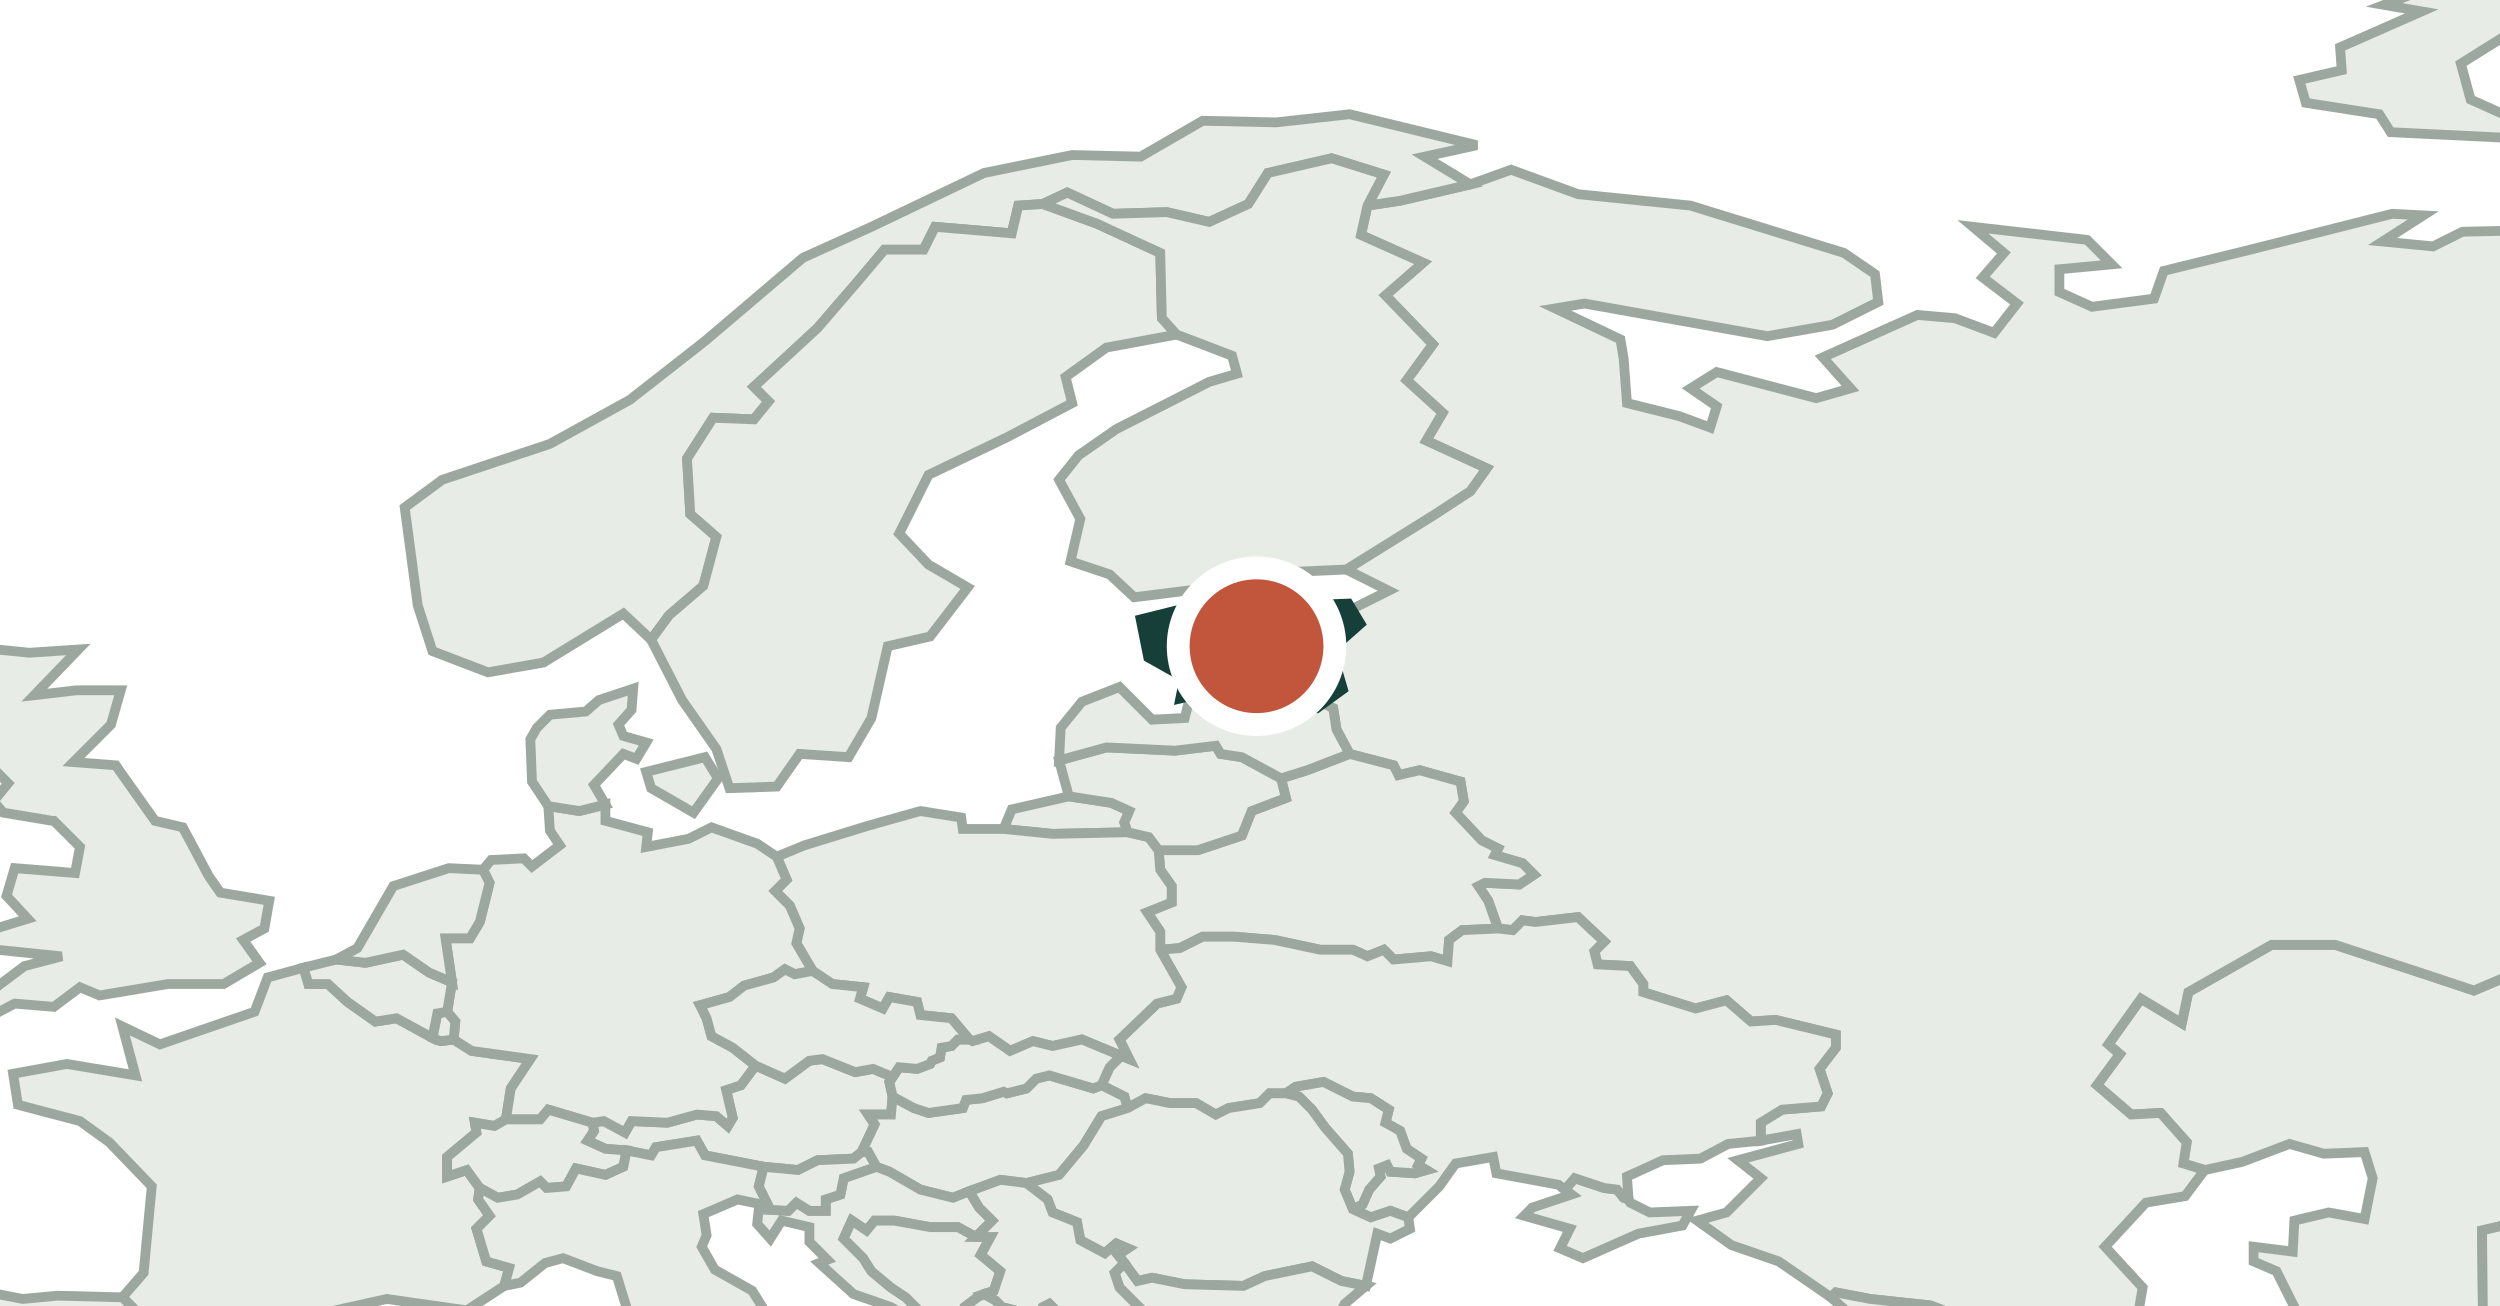
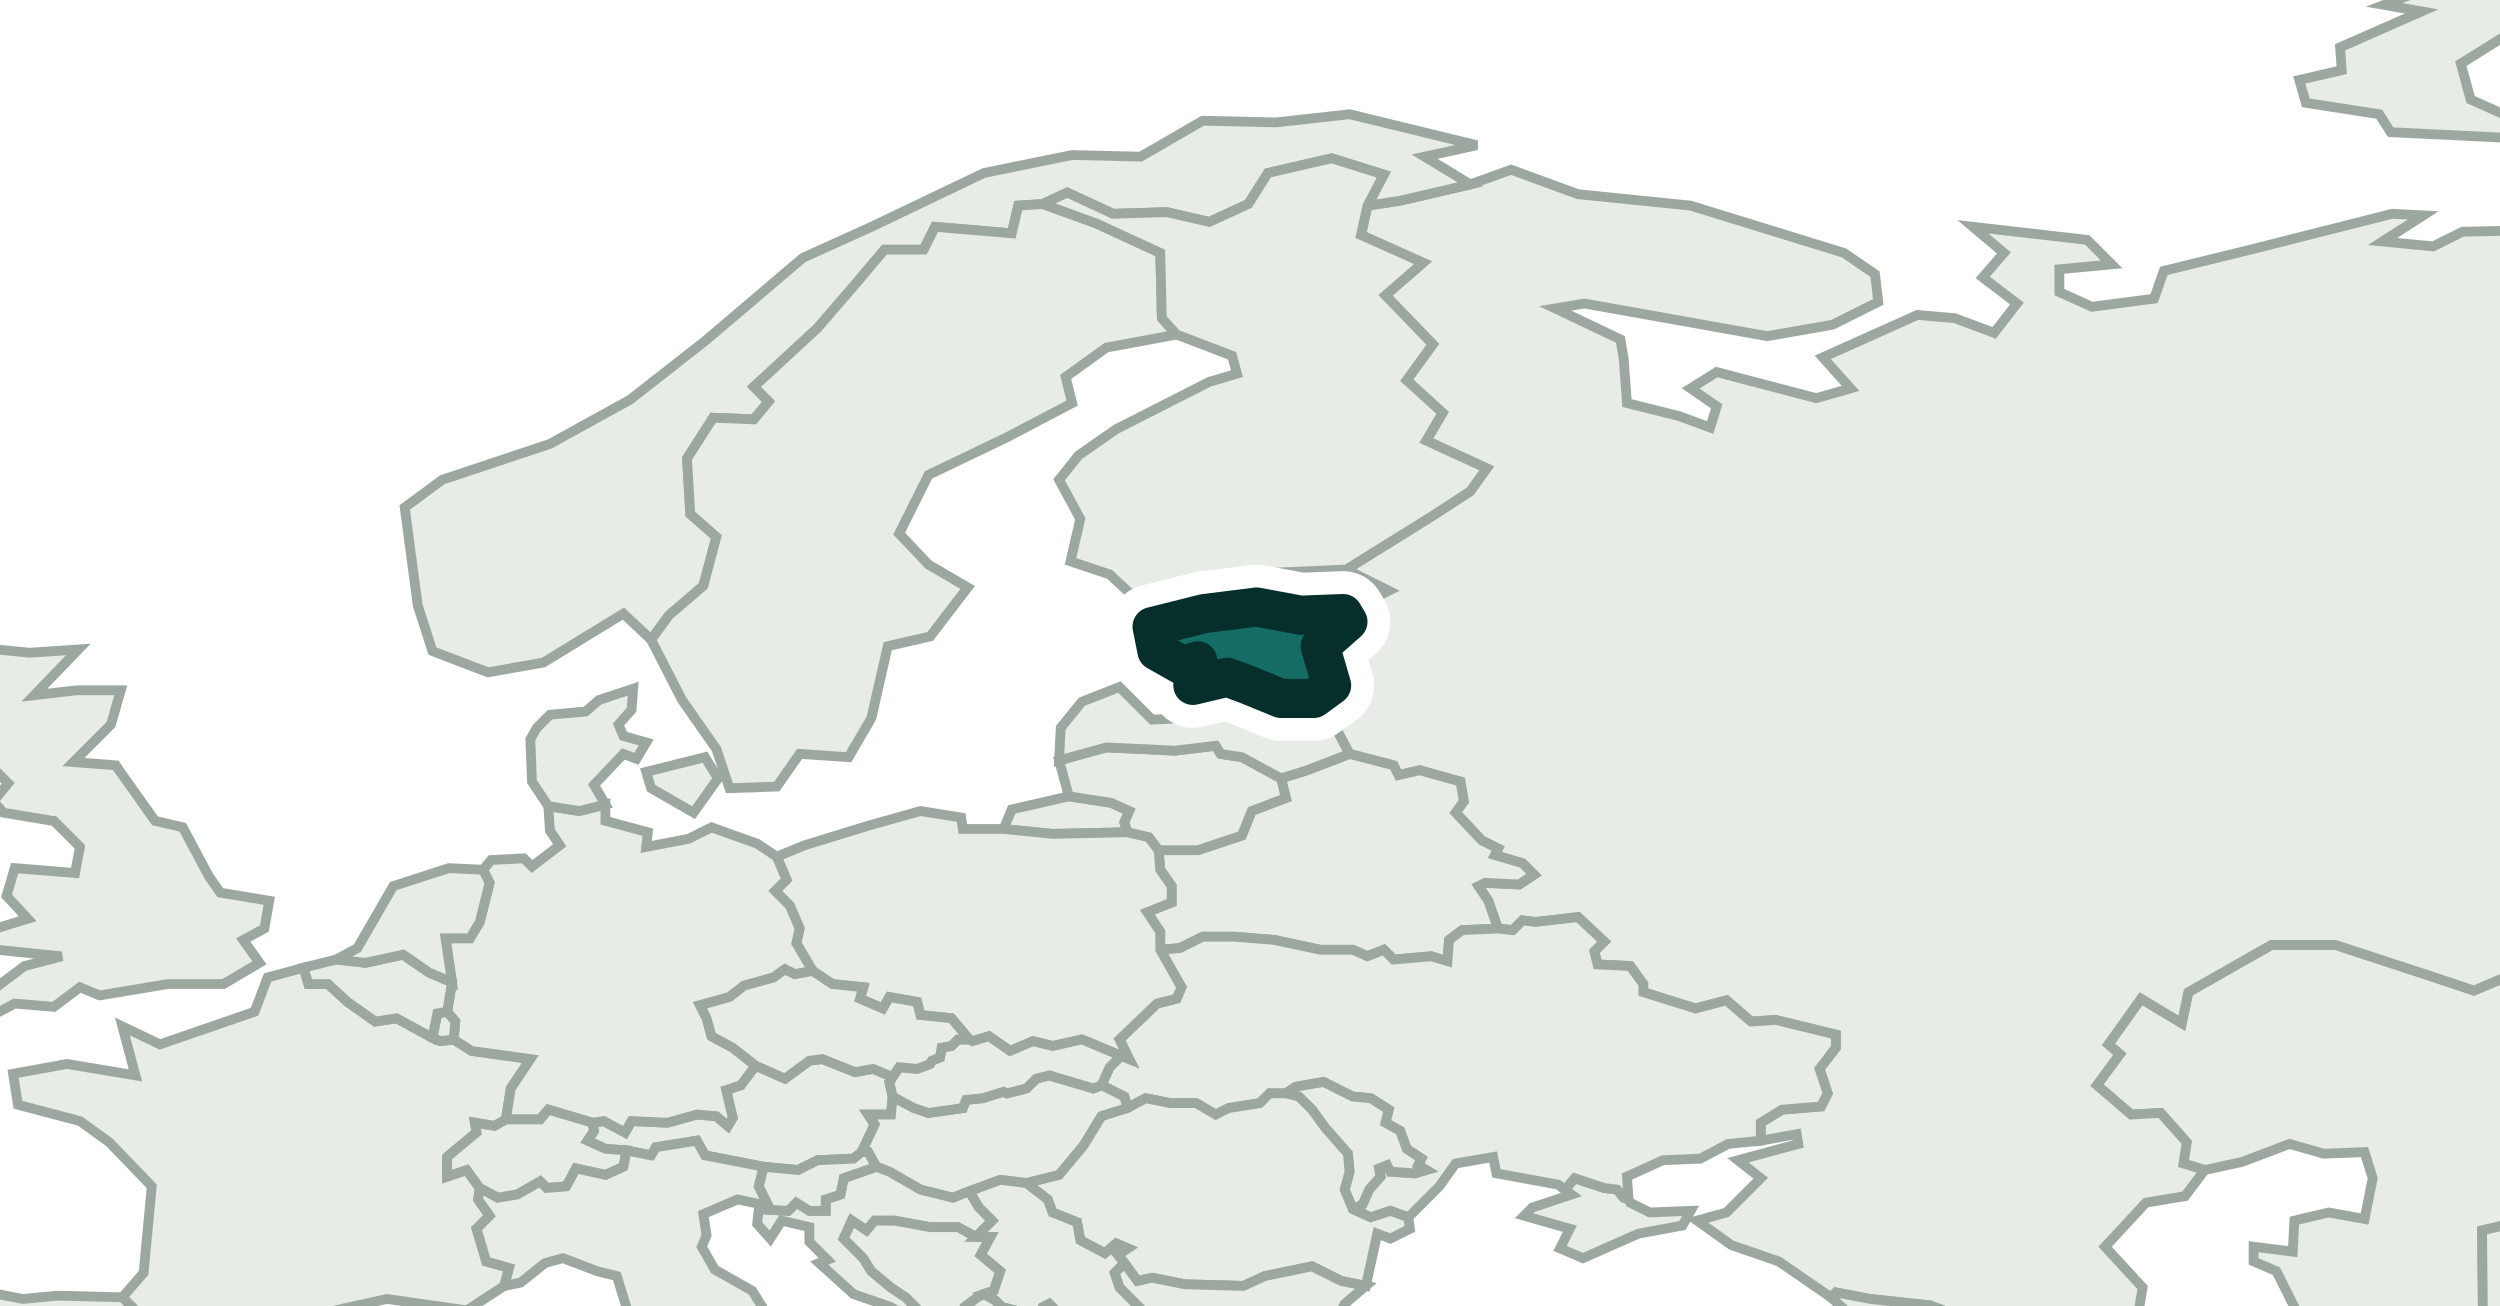
<svg xmlns="http://www.w3.org/2000/svg" viewBox="437.7 42.1 153.2 80" role="img" aria-label="Wereldkaart met een land ingekleurd">
  <rect width="900" height="470" fill="#ffffff" />
  <g>
    <path d="M668.4,106.5 L666.5,108.2 L664.4,108.5 L664.3,111.1 L662.9,112.3 L658.0,111.4 L656.1,116.1 L654.9,116.7 L649.9,117.7 L652.2,122.3 L650.5,122.9 L650.6,124.4 L649.1,124.0 L647.9,123.1 L644.1,122.8 L640.0,122.8 L639.1,123.0 L635.5,121.9 L634.1,122.5 L633.7,124.0 L629.6,123.1 L628.0,123.5 L627.4,124.6 L626.0,125.1 L622.7,126.9 L621.6,128.8 L620.6,128.8 L620.0,127.6 L616.8,127.5 L616.3,125.4 L615.1,125.3 L615.2,122.7 L612.3,120.8 L608.0,121.0 L605.0,121.4 L602.6,119.1 L600.6,118.1 L596.7,116.2 L596.3,116.0 L589.8,117.5 L589.9,127.1 L588.6,127.3 L586.9,125.2 L585.2,124.5 L582.4,125.0 L581.3,125.9 L581.1,125.3 L581.7,124.2 L581.3,123.3 L578.4,122.4 L577.2,120.0 L575.8,119.4 L575.8,118.5 L578.2,118.8 L578.3,116.9 L580.4,116.4 L582.6,116.8 L583.1,114.3 L582.6,112.7 L580.1,112.8 L578.0,112.2 L575.1,113.3 L572.8,113.8 L571.5,113.4 L571.7,112.1 L570.1,110.3 L568.3,110.4 L566.2,108.6 L567.6,106.7 L566.9,106.1 L568.9,103.3 L571.4,104.8 L571.8,102.9 L576.9,100.0 L580.8,100.0 L586.3,101.8 L589.3,102.8 L591.9,101.7 L595.9,101.7 L599.1,103.0 L599.8,102.2 L603.3,102.4 L604.0,101.1 L599.9,99.3 L602.3,98.1 L601.8,97.3 L604.2,96.7 L602.4,94.9 L603.6,94.0 L612.9,93.1 L614.2,92.4 L620.4,91.5 L622.7,90.4 L627.2,90.9 L628.0,93.7 L630.6,93.0 L633.8,93.9 L633.6,95.3 L636.0,95.2 L642.2,92.7 L641.3,93.5 L644.5,95.6 L650.1,102.2 L651.4,100.8 L654.9,102.3 L658.5,101.7 L659.8,102.1 L661.0,103.6 L662.8,104.1 L663.9,105.2 L667.1,104.9 L668.4,106.5 Z" fill="#e7ece6" stroke="#9ca89f" stroke-width="0.6" fill-rule="evenodd" vector-effect="non-scaling-stroke" />
    <path d="M589.9,127.1 L589.8,117.5 L596.3,116.0 L596.7,116.2 L600.6,118.1 L602.6,119.1 L605.0,121.4 L608.0,121.0 L612.3,120.8 L615.2,122.7 L615.1,125.3 L616.3,125.4 L616.8,127.5 L620.0,127.6 L620.6,128.8 L621.6,128.8 L622.7,126.9 L626.0,125.1 L627.4,124.6 L628.1,124.9 L626.1,126.6 L627.9,127.6 L629.7,126.9 L632.6,128.3 L629.4,130.2 L627.5,129.9 L626.5,130.0 L626.1,129.3 L626.7,128.0 L623.3,128.7 L622.5,130.3 L621.3,131.8 L619.3,131.7 L618.6,132.8 L620.4,133.4 L621.0,135.4 L619.6,138.0 L617.7,137.5 L616.3,137.4 L616.4,135.8 L613.0,134.7 L610.4,133.4 L608.8,132.2 L605.9,130.4 L604.7,127.7 L603.9,127.2 L601.2,127.4 L600.2,126.8 L599.9,124.8 L596.6,123.4 L594.5,124.9 L592.3,125.8 L592.7,127.1 L589.9,127.1 Z" fill="#e7ece6" stroke="#9ca89f" stroke-width="0.6" fill-rule="evenodd" vector-effect="non-scaling-stroke" />
    <path d="M896.8,49.4 L900.0,48.3 L900.0,50.0 L897.3,50.2 L896.8,49.4 Z M572.8,113.8 L571.6,115.4 L569.2,115.8 L566.7,118.5 L569.0,121.0 L568.7,122.8 L571.5,125.8 L571.5,125.8 L570.0,126.9 L569.5,127.5 L568.4,127.4 L566.7,125.8 L566.0,125.7 L564.4,125.1 L563.7,124.0 L561.3,123.5 L559.8,123.9 L559.4,123.4 L556.0,122.1 L552.3,121.7 L550.2,121.3 L549.9,121.6 L546.7,119.4 L543.8,118.4 L541.7,116.9 L543.5,116.4 L545.6,114.3 L544.2,113.2 L547.9,112.2 L547.8,111.6 L545.6,112.0 L545.6,110.9 L546.9,110.1 L549.3,109.9 L549.7,109.1 L549.2,107.6 L550.2,106.3 L550.2,105.5 L546.5,104.6 L545.0,104.7 L543.5,103.4 L541.6,103.9 L538.4,102.9 L538.4,102.4 L537.6,101.3 L535.6,101.2 L535.4,100.4 L536.0,99.8 L534.4,98.3 L531.8,98.6 L531.0,98.5 L530.4,99.1 L529.5,99.0 L529.5,99.0 L528.9,97.3 L528.3,96.4 L528.7,96.2 L530.8,96.3 L531.7,95.7 L531.0,95.0 L529.3,94.5 L529.5,94.1 L528.5,93.6 L526.9,91.9 L527.4,91.2 L527.2,90.0 L524.7,89.3 L523.4,89.6 L523.1,89.0 L520.4,88.3 L519.6,86.8 L519.4,85.5 L518.2,84.9 L519.3,84.1 L518.6,81.7 L520.3,80.2 L520.0,79.7 L520.0,79.7 L522.8,78.3 L520.2,77.0 L520.2,77.0 L525.5,73.7 L527.8,72.2 L528.8,70.8 L525.1,69.1 L526.1,67.4 L523.9,65.4 L525.5,63.2 L522.6,60.2 L524.9,58.2 L521.1,56.5 L521.5,54.7 L523.5,54.4 L527.8,53.4 L527.8,53.4 L530.3,52.5 L534.4,54.0 L541.3,54.7 L550.7,57.6 L552.6,58.9 L552.8,60.6 L550.0,62.0 L546.0,62.7 L534.8,60.7 L533.0,61.0 L537.0,62.9 L537.2,64.1 L537.4,66.8 L540.6,67.6 L542.5,68.3 L542.9,67.0 L541.3,65.9 L542.9,64.9 L549.0,66.5 L551.1,65.9 L549.4,64.0 L555.2,61.4 L557.5,61.6 L559.9,62.5 L561.3,60.7 L559.2,59.1 L560.5,57.6 L558.6,56.0 L565.6,56.8 L567.1,58.3 L563.9,58.6 L563.9,60.0 L565.9,60.9 L569.7,60.4 L570.3,58.7 L575.6,57.4 L584.3,55.2 L586.2,55.3 L583.7,56.9 L586.8,57.2 L588.6,56.3 L593.3,56.2 L597.0,55.1 L599.9,56.7 L602.7,55.0 L600.1,53.5 L601.4,52.6 L608.8,53.4 L612.2,54.2 L621.3,57.2 L623.0,55.8 L620.4,54.5 L620.3,53.9 L617.3,53.6 L618.1,52.4 L616.8,50.4 L616.7,49.5 L621.4,47.2 L623.0,44.8 L624.9,44.3 L631.5,45.0 L632.0,46.4 L629.6,48.5 L631.2,49.4 L632.0,51.2 L631.4,54.8 L634.2,56.4 L633.1,58.1 L628.2,61.8 L631.1,62.2 L632.1,61.3 L634.8,60.6 L635.5,59.3 L637.6,58.1 L636.2,56.6 L637.3,54.9 L634.6,54.6 L634.0,53.2 L636.0,50.6 L632.8,48.4 L637.2,46.7 L636.6,44.8 L637.9,44.8 L639.2,46.2 L638.2,48.7 L640.9,49.2 L639.8,47.3 L643.9,46.3 L649.1,46.2 L653.8,47.7 L651.5,45.5 L651.3,42.7 L655.6,42.2 L661.6,42.3 L667.1,41.9 L665.0,40.6 L667.9,38.9 L670.8,38.8 L675.6,37.5 L682.3,37.1 L683.1,36.4 L689.7,36.2 L691.7,36.8 L697.3,35.4 L701.9,35.4 L702.6,34.3 L705.0,33.2 L710.9,32.1 L715.2,33.0 L711.8,33.6 L717.4,34.0 L718.1,35.3 L720.4,34.7 L727.7,34.7 L733.3,36.0 L735.3,37.0 L734.7,38.3 L731.9,39.1 L725.4,40.5 L723.5,41.3 L726.6,41.7 L730.3,42.3 L732.5,41.8 L733.8,43.5 L734.9,42.8 L738.9,42.4 L746.9,42.9 L747.5,44.1 L758.0,44.5 L758.1,42.5 L763.5,42.9 L767.4,42.9 L771.5,44.3 L772.6,46.0 L771.2,47.1 L774.3,49.1 L778.2,50.2 L780.6,47.4 L784.6,48.6 L788.9,47.9 L793.7,48.7 L795.6,48.0 L799.7,48.3 L797.9,45.9 L801.2,44.8 L823.8,46.5 L825.9,48.0 L832.4,50.0 L842.5,49.5 L847.5,50.0 L849.6,51.0 L849.3,52.9 L852.4,53.7 L855.7,53.2 L860.1,53.1 L864.9,53.6 L869.6,53.3 L873.9,55.6 L877.0,54.8 L875.0,53.1 L876.1,52.0 L884.1,52.7 L889.3,52.5 L896.5,53.8 L900.0,54.9 L900.0,65.3 L900.0,65.3 L896.8,66.5 L893.5,66.3 L895.8,67.7 L897.3,69.8 L898.4,70.5 L898.7,71.6 L898.1,72.3 L893.4,71.7 L886.4,73.7 L884.2,74.0 L880.4,75.9 L876.7,77.5 L875.8,78.6 L872.3,76.8 L865.7,78.9 L864.6,77.9 L862.2,79.0 L858.8,78.7 L858.0,80.4 L855.0,82.9 L855.1,84.0 L858.0,84.6 L857.6,88.4 L855.3,88.5 L854.3,90.6 L855.3,91.8 L850.9,93.1 L850.1,96.1 L846.3,96.7 L845.6,99.4 L842.0,101.8 L841.0,100.0 L840.0,96.2 L838.6,90.4 L839.8,86.8 L841.9,85.2 L842.0,84.0 L845.9,83.4 L850.4,80.1 L854.7,77.4 L859.2,75.4 L861.2,71.7 L858.1,71.9 L856.6,74.0 L850.3,76.9 L848.3,73.7 L841.8,74.6 L835.5,79.0 L837.6,80.6 L832.0,81.2 L828.2,81.5 L828.3,79.6 L824.5,79.2 L821.4,80.5 L813.7,80.1 L805.5,80.8 L797.4,85.9 L787.8,92.1 L791.8,92.4 L793.0,94.1 L795.4,94.6 L797.0,93.3 L799.8,93.5 L803.4,96.4 L803.4,98.6 L801.5,101.2 L801.3,104.3 L800.2,108.5 L796.4,112.3 L795.5,114.1 L792.2,117.1 L788.8,120.1 L787.2,121.7 L783.8,123.2 L782.3,123.2 L780.7,122.0 L777.3,123.9 L777.0,124.8 L777.0,124.8 L776.9,124.8 L776.9,124.8 L776.6,124.3 L776.6,124.3 L776.6,123.0 L777.9,122.9 L778.2,119.8 L777.6,117.6 L779.7,116.7 L782.7,117.1 L784.4,114.6 L785.3,111.7 L786.3,110.8 L787.6,108.4 L783.4,109.2 L781.3,110.2 L777.5,110.2 L776.5,107.8 L773.5,105.9 L769.1,105.1 L768.2,102.5 L767.3,100.9 L766.4,99.8 L764.9,97.2 L762.7,96.2 L758.9,95.4 L755.6,95.5 L752.5,96.0 L750.4,97.3 L751.8,97.9 L751.8,99.3 L750.5,100.2 L748.2,102.9 L748.2,104.1 L744.7,105.7 L741.7,104.7 L738.7,105.0 L737.4,104.1 L735.9,103.8 L732.2,105.6 L729.0,106.1 L726.7,106.7 L723.5,106.3 L721.2,106.3 L719.7,105.0 L717.2,103.7 L714.7,103.4 L711.6,103.7 L709.2,104.2 L705.6,103.1 L705.2,101.2 L702.2,100.5 L700.0,100.2 L697.2,99.1 L694.6,101.8 L695.6,103.3 L693.1,105.2 L689.5,104.5 L687.0,104.4 L685.4,103.2 L682.8,103.2 L680.6,102.3 L676.8,103.6 L672.0,105.8 L669.4,106.3 L668.4,106.5 L667.1,104.9 L663.9,105.2 L662.8,104.1 L661.0,103.6 L659.8,102.1 L658.5,101.7 L654.9,102.3 L651.4,100.8 L650.1,102.2 L644.5,95.6 L641.3,93.5 L642.2,92.7 L636.0,95.2 L633.6,95.3 L633.8,93.9 L630.6,93.0 L628.0,93.7 L627.2,90.9 L622.7,90.4 L620.4,91.5 L614.2,92.4 L612.9,93.1 L603.6,94.0 L602.4,94.9 L604.2,96.7 L601.8,97.3 L602.3,98.1 L599.9,99.3 L604.0,101.1 L603.3,102.4 L599.8,102.2 L599.1,103.0 L595.9,101.7 L591.9,101.7 L589.3,102.8 L586.3,101.8 L580.8,100.0 L576.9,100.0 L571.8,102.9 L571.4,104.8 L568.9,103.3 L566.9,106.1 L567.6,106.7 L566.2,108.6 L568.3,110.4 L570.1,110.3 L571.7,112.1 L571.5,113.4 L572.8,113.8 Z M684.4,23.4 L689.9,22.8 L694.7,24.2 L700.5,26.7 L699.8,29.0 L694.4,29.4 L687.4,28.6 L683.3,27.6 L681.4,25.7 L678.0,25.2 L684.4,23.4 Z M707.1,28.0 L713.4,29.5 L712.7,30.5 L698.6,31.5 L703.2,28.1 L705.2,27.8 L707.1,28.0 Z M797.1,36.2 L803.7,36.3 L812.7,37.7 L810.8,39.6 L801.5,39.6 L797.4,40.2 L792.4,38.5 L793.8,36.7 L797.1,36.2 Z M820.6,38.3 L826.8,38.9 L823.9,40.0 L819.9,39.7 L815.3,38.7 L815.9,37.9 L820.6,38.3 Z M799.7,43.4 L802.0,42.4 L805.2,42.1 L808.7,43.1 L809.0,43.8 L805.2,43.9 L800.1,43.6 L799.7,43.4 Z M562.1,24.6 L567.0,24.1 L570.8,24.1 L571.3,24.8 L572.7,24.1 L575.1,23.7 L578.8,24.3 L577.8,24.7 L574.5,25.0 L572.2,25.2 L571.9,25.7 L569.0,26.1 L566.3,25.5 L567.7,24.7 L562.1,24.6 Z M506.8,93.1 L502.2,93.2 L499.2,92.9 L499.7,91.7 L503.2,90.9 L505.8,91.3 L506.9,91.8 L506.6,92.5 L506.8,93.1 Z M583.8,42.4 L589.8,40.1 L589.1,39.0 L594.7,37.6 L602.9,35.9 L611.2,35.4 L615.5,34.4 L620.4,34.1 L622.1,35.1 L620.5,35.9 L611.6,37.2 L604.0,38.5 L596.2,41.0 L592.5,43.5 L588.5,46.0 L589.1,48.2 L593.8,50.3 L592.4,50.6 L584.2,50.2 L583.5,49.1 L579.0,48.4 L578.6,47.0 L581.2,46.4 L581.1,45.0 L586.1,42.8 L583.8,42.4 Z M807.3,94.8 L808.2,97.3 L808.1,99.9 L809.1,102.5 L811.6,107.1 L807.9,106.3 L806.4,110.0 L808.8,112.7 L808.8,114.5 L806.9,113.0 L805.2,115.0 L804.8,112.8 L805.0,110.2 L804.8,107.4 L805.3,105.4 L805.4,102.0 L804.0,99.4 L804.2,95.8 L806.5,94.6 L805.5,93.4 L806.6,93.0 L807.3,94.8 Z M12.7,59.5 L12.5,61.1 L14.2,61.8 L13.6,59.9 L20.4,60.3 L25.3,62.7 L22.8,63.9 L18.7,64.1 L18.6,66.7 L17.6,67.2 L15.3,67.2 L13.4,66.2 L10.0,65.5 L9.5,64.3 L6.9,63.9 L4.1,64.3 L2.7,63.3 L3.3,62.4 L0.3,63.0 L1.4,64.2 L0.0,65.3 L0.0,54.9 L6.1,56.9 L12.7,59.5 Z M3.3,49.9 L0.0,50.0 L0.0,48.3 L0.3,48.2 L2.4,48.2 L6.1,48.9 L5.8,49.3 L3.3,49.9 Z M533.6,115.0 L534.2,114.3 L536.0,114.9 L536.8,115.0 L537.2,115.5 L537.5,115.6 L537.6,115.8 L538.8,116.4 L541.3,116.3 L540.8,117.2 L538.1,117.7 L534.7,119.2 L533.3,118.6 L533.9,117.4 L531.1,116.6 L531.6,116.1 L534.0,115.3 L533.6,115.0 Z" fill="#e7ece6" stroke="#9ca89f" stroke-width="0.6" fill-rule="evenodd" vector-effect="non-scaling-stroke" />
    <path d="M487.9,27.0 L488.8,26.1 L492.5,26.0 L495.6,26.9 L503.9,28.8 L497.6,29.9 L496.2,31.8 L494.0,32.3 L492.8,34.4 L489.8,34.5 L484.4,33.0 L486.7,32.0 L482.9,31.3 L478.1,29.1 L476.1,27.0 L482.9,26.1 L484.3,27.0 L487.9,27.0 Z M527.8,53.4 L523.5,54.4 L521.5,54.7 L522.5,52.8 L519.3,51.8 L515.4,52.7 L514.2,54.6 L511.8,55.7 L509.2,55.1 L505.9,55.2 L503.1,53.9 L501.6,54.6 L500.1,54.7 L499.7,56.4 L495.0,56.0 L494.3,57.4 L491.9,57.4 L490.3,59.3 L487.8,62.2 L483.9,65.8 L484.8,66.7 L483.9,67.8 L481.4,67.7 L479.8,70.2 L480.0,73.6 L481.6,75.0 L480.8,78.0 L478.7,79.8 L477.6,81.3 L475.9,79.7 L471.0,82.7 L467.6,83.3 L464.2,82.0 L463.3,79.2 L462.5,73.2 L464.8,71.5 L471.4,69.3 L476.3,66.6 L480.9,63.0 L486.9,57.9 L491.1,56.0 L498.0,52.7 L503.4,51.6 L507.6,51.7 L511.4,49.5 L515.9,49.6 L520.4,49.1 L528.2,51.0 L525.0,51.7 L527.8,53.4 Z M518.5,26.0 L514.8,27.4 L507.6,27.7 L500.2,27.2 L499.7,26.5 L496.2,26.5 L493.4,25.3 L501.1,24.5 L504.8,25.2 L507.3,24.4 L513.6,25.0 L518.5,26.0 Z M511.8,31.7 L506.2,32.8 L501.8,32.2 L503.5,31.5 L502.0,30.7 L507.2,30.1 L508.2,31.1 L511.8,31.7 Z" fill="#e7ece6" stroke="#9ca89f" stroke-width="0.6" fill-rule="evenodd" vector-effect="non-scaling-stroke" />
    <path d="M320.9,224.1 L319.4,226.5 L318.6,228.5 L317.7,229.5 L316.5,229.6 L316.1,228.9 L315.6,228.8 L314.8,229.5 L313.7,229.0 L314.3,227.9 L314.5,226.7 L315.0,225.5 L314.0,224.0 L313.8,222.2 L315.1,220.0 L316.0,220.3 L317.8,220.9 L320.4,223.1 L320.9,224.1 Z M465.5,105.8 L466.6,106.5 L470.2,107.0 L469.0,108.8 L468.7,110.7 L468.0,111.1 L466.8,110.9 L466.9,111.5 L465.1,113.0 L465.1,114.2 L466.3,113.8 L467.1,114.9 L467.0,115.6 L467.7,116.6 L466.9,117.4 L467.5,119.4 L468.9,119.8 L468.6,120.9 L466.3,122.4 L461.4,121.7 L457.8,122.5 L457.5,124.1 L454.6,124.4 L451.8,123.3 L450.8,123.8 L446.2,122.6 L445.2,121.6 L446.5,120.1 L447.0,114.8 L444.4,112.1 L442.6,110.8 L438.8,109.8 L438.5,107.9 L441.8,107.3 L446.0,108.0 L445.2,105.0 L447.5,106.1 L453.3,104.1 L454.1,102.0 L456.3,101.4 L456.6,102.4 L457.8,102.4 L459.0,103.5 L460.7,104.7 L462.0,104.5 L464.2,105.7 L464.7,105.9 L465.5,105.8 Z M471.9,123.7 L473.5,122.7 L473.9,124.9 L473.1,127.0 L471.9,126.4 L471.4,124.7 L471.9,123.7 Z" fill="#e7ece6" stroke="#9ca89f" stroke-width="0.6" fill-rule="evenodd" vector-effect="non-scaling-stroke" />
    <path d="M477.6,81.3 L478.7,79.8 L480.8,78.0 L481.6,75.0 L480.0,73.6 L479.8,70.2 L481.4,67.7 L483.9,67.8 L484.8,66.7 L483.9,65.8 L487.8,62.2 L490.3,59.3 L491.9,57.4 L494.3,57.4 L495.0,56.0 L499.7,56.4 L500.1,54.7 L501.6,54.6 L504.9,55.8 L508.8,57.6 L508.9,61.6 L509.8,62.6 L505.5,63.4 L503.0,65.2 L503.4,66.8 L499.4,68.9 L494.6,71.2 L492.8,74.8 L494.6,76.7 L497.0,78.1 L494.7,81.1 L492.1,81.7 L491.1,86.1 L489.7,88.5 L486.7,88.3 L485.3,90.3 L482.4,90.4 L481.6,88.0 L479.5,85.0 L477.6,81.3 Z" fill="#e7ece6" stroke="#9ca89f" stroke-width="0.6" fill-rule="evenodd" vector-effect="non-scaling-stroke" />
    <path d="M520.4,88.3 L523.1,89.0 L523.4,89.6 L524.7,89.3 L527.2,90.0 L527.4,91.2 L526.9,91.9 L528.5,93.6 L529.5,94.1 L529.3,94.5 L531.0,95.0 L531.7,95.7 L530.8,96.3 L528.7,96.2 L528.3,96.4 L528.9,97.3 L529.5,99.0 L529.5,99.0 L527.3,99.1 L526.5,99.7 L526.4,101.0 L525.4,100.7 L523.1,100.9 L522.5,100.3 L521.5,100.7 L520.6,100.3 L518.6,100.3 L515.8,99.7 L513.3,99.5 L511.4,99.5 L510.0,100.2 L508.8,100.3 L508.8,99.2 L508.0,98.0 L509.5,97.4 L509.5,96.4 L508.8,95.4 L508.7,94.2 L511.1,94.2 L513.8,93.3 L514.4,91.8 L516.5,91.0 L516.2,89.8 L517.8,89.3 L520.4,88.3 Z" fill="#e7ece6" stroke="#9ca89f" stroke-width="0.6" fill-rule="evenodd" vector-effect="non-scaling-stroke" />
    <path d="M529.5,99.0 L530.4,99.1 L531.0,98.5 L531.8,98.6 L534.4,98.3 L536.0,99.8 L535.4,100.4 L535.6,101.2 L537.6,101.3 L538.4,102.4 L538.4,102.9 L541.6,103.9 L543.5,103.4 L545.0,104.7 L546.5,104.6 L550.2,105.5 L550.2,106.3 L549.2,107.6 L549.7,109.1 L549.3,109.9 L546.9,110.1 L545.6,110.9 L545.6,112.0 L543.6,112.2 L541.9,113.1 L539.6,113.2 L537.4,114.2 L537.5,115.6 L537.2,115.5 L536.8,115.0 L536.0,114.9 L534.2,114.3 L533.6,115.0 L533.2,114.7 L529.4,114.0 L529.2,113.0 L526.9,113.4 L525.9,114.8 L524.0,116.7 L522.9,116.3 L521.7,116.7 L520.6,116.2 L521.2,115.9 L521.6,115.0 L522.3,114.2 L522.2,113.7 L522.7,113.5 L522.9,113.9 L524.4,114.0 L525.1,113.8 L524.6,113.5 L524.8,113.1 L523.9,112.5 L523.5,111.4 L522.6,110.9 L522.8,110.1 L521.7,109.4 L520.6,109.3 L518.8,108.4 L517.1,108.7 L516.5,109.1 L515.5,109.1 L514.9,109.7 L513.0,110.0 L512.2,110.4 L511.0,109.7 L509.4,109.7 L507.9,109.4 L506.8,110.0 L506.6,109.3 L505.2,108.6 L505.7,107.5 L506.4,106.8 L506.9,107.0 L506.3,105.8 L508.6,103.6 L509.8,103.3 L510.1,102.6 L508.8,100.3 L510.0,100.2 L511.4,99.5 L513.3,99.5 L515.8,99.7 L518.6,100.3 L520.6,100.3 L521.5,100.7 L522.5,100.3 L523.1,100.9 L525.4,100.7 L526.4,101.0 L526.5,99.7 L527.3,99.1 L529.5,99.0 Z" fill="#e7ece6" stroke="#9ca89f" stroke-width="0.6" fill-rule="evenodd" vector-effect="non-scaling-stroke" />
    <path d="M508.7,94.2 L508.8,95.4 L509.5,96.4 L509.5,97.4 L508.0,98.0 L508.8,99.2 L508.8,100.3 L510.1,102.6 L509.8,103.3 L508.6,103.6 L506.3,105.8 L506.9,107.0 L506.4,106.8 L504.0,105.8 L502.2,106.2 L501.0,105.9 L499.6,106.5 L498.3,105.6 L497.3,105.9 L497.1,105.8 L496.0,104.5 L494.1,104.3 L493.9,103.5 L492.2,103.2 L491.8,103.9 L490.4,103.3 L490.6,102.6 L488.7,102.4 L487.5,101.6 L486.5,99.9 L486.7,99.0 L486.1,97.6 L485.2,96.7 L485.9,96.0 L485.3,94.6 L487.0,93.9 L490.9,92.7 L494.1,91.8 L496.6,92.2 L496.7,92.9 L499.2,92.9 L502.2,93.2 L506.8,93.1 L508.1,93.4 L508.7,94.2 Z" fill="#e7ece6" stroke="#9ca89f" stroke-width="0.6" fill-rule="evenodd" vector-effect="non-scaling-stroke" />
    <path d="M492.4,109.3 L492.3,110.4 L490.9,110.4 L491.3,111.0 L490.5,112.7 L490.0,113.1 L487.8,113.2 L486.6,113.8 L484.5,113.6 L480.9,112.9 L480.4,112.0 L477.9,112.4 L477.6,112.9 L476.1,112.6 L474.8,112.5 L473.7,112.0 L474.1,111.4 L474.0,110.9 L474.7,110.8 L476.0,111.5 L476.4,110.8 L478.6,110.9 L480.4,110.4 L481.6,110.5 L482.3,111.1 L482.6,110.6 L482.2,108.9 L483.1,108.6 L484.0,107.4 L485.8,108.2 L487.3,107.1 L488.1,107.0 L490.1,107.8 L491.2,107.6 L492.4,108.1 L492.2,108.4 L492.4,109.3 Z" fill="#e7ece6" stroke="#9ca89f" stroke-width="0.6" fill-rule="evenodd" vector-effect="non-scaling-stroke" />
    <path d="M505.2,108.6 L506.6,109.3 L506.8,110.0 L505.2,110.5 L504.1,112.3 L502.6,114.1 L500.6,114.6 L499.0,114.4 L497.1,115.1 L497.1,115.1 L496.1,115.5 L494.1,115.0 L492.2,113.9 L491.4,113.6 L490.9,112.7 L490.5,112.7 L491.3,111.0 L490.9,110.4 L492.3,110.4 L492.4,109.3 L493.7,110.0 L494.6,110.3 L496.7,110.0 L496.9,109.5 L497.9,109.4 L499.2,109.0 L499.4,109.1 L500.6,108.8 L501.2,108.2 L502.0,108.0 L504.7,108.8 L505.2,108.6 Z" fill="#e7ece6" stroke="#9ca89f" stroke-width="0.6" fill-rule="evenodd" vector-effect="non-scaling-stroke" />
    <path d="M516.5,109.1 L517.1,108.7 L518.8,108.4 L520.6,109.3 L521.7,109.4 L522.8,110.1 L522.6,110.9 L523.5,111.4 L523.9,112.5 L524.8,113.1 L524.6,113.5 L525.1,113.8 L524.4,114.0 L522.9,113.9 L522.7,113.5 L522.2,113.7 L522.3,114.2 L521.6,115.0 L521.2,115.9 L520.6,116.2 L520.1,115.0 L520.4,113.9 L520.3,112.8 L518.9,111.2 L518.1,110.1 L517.3,109.3 L516.5,109.1 Z" fill="#e7ece6" stroke="#9ca89f" stroke-width="0.6" fill-rule="evenodd" vector-effect="non-scaling-stroke" />
    <path d="M520.6,116.2 L521.7,116.7 L522.9,116.3 L524.0,116.7 L524.1,117.4 L522.9,118.0 L522.1,117.7 L521.4,120.9 L519.9,120.6 L518.1,119.7 L515.2,120.3 L513.9,120.9 L510.3,120.8 L508.3,120.4 L507.4,120.6 L506.6,119.5 L506.2,119.0 L506.8,118.6 L506.1,118.3 L505.4,118.9 L503.9,118.1 L503.7,117.0 L502.2,116.4 L501.9,115.6 L500.6,114.6 L502.6,114.1 L504.1,112.3 L505.2,110.5 L506.8,110.0 L507.9,109.4 L509.4,109.7 L511.0,109.7 L512.2,110.4 L513.0,110.0 L514.9,109.7 L515.5,109.1 L516.5,109.1 L517.3,109.3 L518.1,110.1 L518.9,111.2 L520.3,112.8 L520.4,113.9 L520.1,115.0 L520.6,116.2 Z" fill="#e7ece6" stroke="#9ca89f" stroke-width="0.6" fill-rule="evenodd" vector-effect="non-scaling-stroke" />
    <path d="M516.2,89.8 L516.5,91.0 L514.4,91.8 L513.8,93.3 L511.1,94.2 L508.7,94.2 L508.1,93.4 L506.8,93.1 L506.6,92.5 L506.9,91.8 L505.8,91.3 L503.2,90.9 L502.6,88.7 L505.5,87.9 L509.7,88.1 L512.2,87.8 L512.5,88.3 L513.8,88.5 L516.2,89.8 Z" fill="#e7ece6" stroke="#9ca89f" stroke-width="0.6" fill-rule="evenodd" vector-effect="non-scaling-stroke" />
    <path d="M518.2,84.9 L519.4,85.5 L519.6,86.8 L520.4,88.3 L517.8,89.3 L516.2,89.8 L513.8,88.5 L512.5,88.3 L512.2,87.8 L509.7,88.1 L505.5,87.9 L502.6,88.7 L502.7,86.7 L504.0,85.1 L506.3,84.2 L508.3,86.2 L510.3,86.1 L510.8,84.1 L512.9,83.6 L514.0,84.0 L516.2,84.9 L518.2,84.9 Z" fill="#e7ece6" stroke="#9ca89f" stroke-width="0.6" fill-rule="evenodd" vector-effect="non-scaling-stroke" />
    <path d="M520.0,79.7 L520.0,79.7 L520.3,80.2 L518.6,81.7 L519.3,84.1 L518.2,84.9 L516.2,84.9 L514.0,84.0 L512.9,83.6 L510.8,84.1 L511.1,82.6 L510.2,82.9 L508.6,82.0 L508.3,80.5 L511.5,79.7 L514.7,79.3 L517.4,79.8 L520.0,79.7 L520.0,79.7 Z" fill="#e7ece6" stroke="#9ca89f" stroke-width="0.6" fill-rule="evenodd" vector-effect="non-scaling-stroke" />
    <path d="M485.3,94.6 L485.9,96.0 L485.2,96.7 L486.1,97.6 L486.7,99.0 L486.5,99.9 L487.5,101.6 L486.4,101.8 L485.8,101.5 L485.1,102.0 L483.3,102.5 L482.4,103.2 L480.6,103.7 L481.0,104.5 L481.3,105.6 L482.6,106.3 L484.0,107.4 L483.1,108.6 L482.2,108.9 L482.6,110.6 L482.3,111.1 L481.6,110.5 L480.4,110.4 L478.6,110.9 L476.4,110.8 L476.0,111.5 L474.7,110.8 L474.0,110.9 L471.3,110.1 L470.8,110.7 L468.7,110.7 L469.0,108.8 L470.2,107.0 L466.6,106.5 L465.5,105.8 L465.6,104.7 L465.1,104.1 L465.4,102.3 L465.0,99.6 L466.5,99.6 L467.1,98.6 L467.7,96.2 L467.3,95.4 L467.8,94.8 L469.8,94.7 L470.3,95.2 L472.0,93.9 L471.4,93.0 L471.3,91.5 L473.2,91.8 L474.8,91.4 L474.8,92.4 L477.4,93.1 L477.3,94.0 L479.9,93.5 L481.3,92.8 L484.1,93.8 L485.3,94.6 Z" fill="#e7ece6" stroke="#9ca89f" stroke-width="0.6" fill-rule="evenodd" vector-effect="non-scaling-stroke" />
    <path d="M506.6,119.5 L507.4,120.6 L508.3,120.4 L510.3,120.8 L513.9,120.9 L515.2,120.3 L518.1,119.7 L519.9,120.6 L521.4,120.9 L520.1,122.0 L519.2,123.8 L520.0,125.3 L517.8,125.0 L515.3,125.8 L515.3,127.1 L513.0,127.3 L511.2,126.4 L509.2,127.1 L507.4,127.1 L507.2,125.3 L506.0,124.5 L506.4,124.1 L506.1,123.8 L506.5,123.0 L507.5,122.2 L506.3,121.0 L506.0,120.1 L506.6,119.5 Z" fill="#e7ece6" stroke="#9ca89f" stroke-width="0.6" fill-rule="evenodd" vector-effect="non-scaling-stroke" />
    <path d="M491.4,113.6 L492.2,113.9 L494.1,115.0 L496.1,115.5 L497.1,115.1 L497.7,116.1 L498.5,116.9 L497.5,117.9 L496.4,117.3 L494.7,117.3 L492.5,116.9 L491.3,116.9 L490.8,117.5 L489.9,116.9 L489.4,118.0 L490.6,119.2 L491.1,120.0 L492.3,121.0 L493.2,121.6 L494.2,122.6 L496.4,123.6 L496.1,124.1 L496.1,124.1 L493.8,123.1 L492.3,122.2 L490.0,121.4 L487.9,119.5 L488.4,119.3 L487.3,118.2 L487.3,117.3 L485.6,116.9 L484.9,118.0 L484.1,117.1 L484.2,116.2 L484.3,116.2 L486.0,116.3 L486.5,115.8 L487.3,116.3 L488.3,116.3 L488.3,115.6 L489.2,115.3 L489.4,114.3 L491.4,113.6 Z" fill="#e7ece6" stroke="#9ca89f" stroke-width="0.6" fill-rule="evenodd" vector-effect="non-scaling-stroke" />
    <path d="M474.0,110.9 L474.1,111.4 L473.7,112.0 L474.8,112.5 L476.1,112.6 L475.9,113.6 L474.8,114.1 L473.0,113.7 L472.4,114.8 L471.2,114.9 L470.8,114.5 L469.4,115.3 L468.2,115.5 L467.1,114.9 L466.3,113.8 L465.1,114.2 L465.1,113.0 L466.9,111.5 L466.8,110.9 L468.0,111.1 L468.7,110.7 L470.8,110.7 L471.3,110.1 L474.0,110.9 Z" fill="#e7ece6" stroke="#9ca89f" stroke-width="0.6" fill-rule="evenodd" vector-effect="non-scaling-stroke" />
    <path d="M465.1,104.1 L465.6,104.7 L465.5,105.8 L464.7,105.9 L464.2,105.7 L464.5,104.2 L465.1,104.1 Z" fill="#e7ece6" stroke="#9ca89f" stroke-width="0.6" fill-rule="evenodd" vector-effect="non-scaling-stroke" />
    <path d="M465.4,102.3 L465.1,104.1 L464.5,104.2 L464.2,105.7 L462.0,104.5 L460.7,104.7 L459.0,103.5 L457.8,102.4 L456.6,102.4 L456.3,101.4 L458.3,100.9 L458.3,100.9 L458.3,100.9 L460.1,101.1 L462.4,100.6 L464.0,101.7 L465.4,102.3 Z" fill="#e7ece6" stroke="#9ca89f" stroke-width="0.6" fill-rule="evenodd" vector-effect="non-scaling-stroke" />
    <path d="M467.3,95.4 L467.7,96.2 L467.1,98.6 L466.5,99.6 L465.0,99.6 L465.4,102.3 L464.0,101.7 L462.4,100.6 L460.1,101.1 L458.3,100.9 L458.3,100.9 L459.6,100.2 L461.8,96.4 L465.2,95.3 L467.3,95.4 Z" fill="#e7ece6" stroke="#9ca89f" stroke-width="0.6" fill-rule="evenodd" vector-effect="non-scaling-stroke" />
    <path d="M431.4,138.1 L431.2,137.3 L432.1,136.3 L432.4,135.6 L431.6,134.8 L432.3,133.1 L431.3,131.5 L432.3,131.3 L432.4,130.1 L432.8,129.7 L432.9,127.7 L434.0,126.9 L433.3,125.6 L431.9,125.5 L431.4,125.9 L430.0,125.9 L429.3,124.6 L428.3,125.0 L427.4,125.6 L427.5,123.8 L426.5,122.7 L430.1,120.8 L433.1,121.2 L436.5,121.2 L439.1,121.7 L441.2,121.5 L445.2,121.6 L446.2,122.6 L450.8,123.8 L451.8,123.3 L454.6,124.4 L457.5,124.1 L457.6,125.6 L455.2,127.4 L452.0,127.9 L451.8,128.8 L450.3,130.2 L449.3,132.4 L450.3,133.8 L448.8,135.0 L448.3,136.7 L446.4,137.2 L444.6,139.2 L441.5,139.3 L439.1,139.2 L437.5,140.2 L436.6,141.1 L435.3,140.9 L434.4,140.0 L433.7,138.5 L431.4,138.1 Z" fill="#e7ece6" stroke="#9ca89f" stroke-width="0.6" fill-rule="evenodd" vector-effect="non-scaling-stroke" />
    <path d="M476.1,112.6 L477.6,112.9 L477.9,112.4 L480.4,112.0 L480.9,112.9 L484.5,113.6 L484.2,114.8 L484.8,116.0 L482.9,115.6 L480.8,116.5 L481.0,117.8 L480.7,118.5 L481.5,119.9 L483.8,121.2 L485.1,123.3 L487.9,125.5 L489.8,125.4 L490.4,126.0 L489.7,126.5 L492.0,127.5 L493.8,128.3 L495.9,129.6 L496.2,130.1 L495.7,131.0 L494.3,129.8 L492.2,129.4 L491.1,131.1 L492.9,132.1 L492.6,133.4 L491.6,133.6 L490.3,135.8 L489.2,136.0 L489.2,135.2 L489.7,133.8 L490.3,133.3 L489.3,131.7 L488.5,130.4 L487.5,130.1 L486.8,129.0 L485.2,128.5 L484.1,127.5 L482.2,127.3 L480.3,126.1 L478.0,124.4 L476.3,122.9 L475.5,120.3 L474.3,120.0 L472.2,119.2 L471.1,119.5 L469.6,120.7 L468.6,120.9 L468.9,119.8 L467.5,119.4 L466.9,117.4 L467.7,116.6 L467.0,115.6 L467.1,114.9 L468.2,115.5 L469.4,115.3 L470.8,114.5 L471.2,114.9 L472.4,114.8 L473.0,113.7 L474.8,114.1 L475.9,113.6 L476.1,112.6 Z M486.9,135.4 L488.8,135.2 L487.9,137.2 L488.3,138.0 L487.7,139.4 L485.8,138.4 L484.6,138.1 L481.1,136.8 L481.4,135.4 L484.4,135.7 L486.9,135.4 Z M471.8,128.2 L473.0,127.4 L474.5,129.2 L474.2,132.7 L473.0,132.5 L472.0,133.4 L471.1,132.7 L471.0,129.6 L470.4,128.1 L471.8,128.2 Z" fill="#e7ece6" stroke="#9ca89f" stroke-width="0.6" fill-rule="evenodd" vector-effect="non-scaling-stroke" />
    <path d="M474.8,91.4 L473.2,91.8 L471.3,91.5 L470.3,90.0 L470.2,87.4 L470.6,86.7 L471.4,85.9 L473.6,85.7 L474.4,85.0 L476.5,84.3 L476.4,85.6 L475.6,86.5 L475.9,87.2 L477.3,87.6 L476.7,88.6 L475.9,88.3 L474.1,90.2 L474.8,91.4 Z M480.9,88.5 L481.7,89.8 L480.2,91.9 L477.6,90.4 L477.3,89.4 L480.9,88.5 Z" fill="#e7ece6" stroke="#9ca89f" stroke-width="0.6" fill-rule="evenodd" vector-effect="non-scaling-stroke" />
    <path d="M434.5,94.3 L432.6,93.8 L431.1,93.8 L431.6,92.4 L431.1,91.0 L433.2,90.9 L435.8,92.6 L434.5,94.3 Z M442.3,95.6 L442.3,95.6 L442.6,94.0 L441.0,92.4 L440.9,92.4 L437.9,91.9 L437.3,91.2 L438.2,90.1 L437.4,89.3 L436.0,90.6 L435.9,88.1 L434.6,86.7 L435.5,84.0 L437.5,81.9 L439.5,82.1 L442.5,81.9 L439.8,84.7 L442.4,84.4 L445.1,84.4 L444.5,86.5 L442.2,88.8 L444.8,89.0 L445.0,89.3 L447.2,92.4 L448.9,92.8 L450.5,95.8 L451.2,96.8 L454.2,97.3 L453.9,99.0 L452.6,99.7 L453.6,101.1 L451.4,102.4 L448.0,102.4 L443.8,103.1 L442.6,102.6 L441.0,103.8 L438.6,103.6 L436.9,104.5 L435.6,104.0 L439.2,101.3 L441.5,100.7 L441.4,100.7 L437.5,100.3 L436.8,99.2 L439.4,98.4 L438.1,97.0 L438.6,95.3 L442.3,95.6 Z" fill="#e7ece6" stroke="#9ca89f" stroke-width="0.6" fill-rule="evenodd" vector-effect="non-scaling-stroke" />
    <path d="M549.9,121.6 L550.2,121.3 L552.3,121.7 L556.0,122.1 L559.4,123.4 L559.8,123.9 L561.3,123.5 L563.7,124.0 L564.4,125.1 L566.0,125.7 L565.4,126.1 L566.6,127.5 L566.3,127.8 L564.9,127.6 L563.0,126.9 L562.4,127.3 L559.0,127.7 L556.5,126.4 L553.9,126.5 L554.3,125.4 L553.6,123.6 L552.2,122.7 L550.8,122.4 L549.9,121.6 Z" fill="#e7ece6" stroke="#9ca89f" stroke-width="0.6" fill-rule="evenodd" vector-effect="non-scaling-stroke" />
    <path d="M484.5,113.6 L486.6,113.8 L487.8,113.2 L490.0,113.1 L490.5,112.7 L490.9,112.7 L491.4,113.6 L489.4,114.3 L489.2,115.3 L488.3,115.6 L488.3,116.3 L487.3,116.3 L486.5,115.8 L486.0,116.3 L484.3,116.2 L484.8,116.0 L484.2,114.8 L484.5,113.6 Z" fill="#e7ece6" stroke="#9ca89f" stroke-width="0.6" fill-rule="evenodd" vector-effect="non-scaling-stroke" />
    <path d="M521.5,54.7 L521.1,56.5 L524.9,58.2 L522.6,60.2 L525.5,63.2 L523.9,65.4 L526.1,67.4 L525.1,69.1 L528.8,70.8 L527.8,72.2 L525.5,73.7 L520.2,77.0 L520.2,77.0 L520.2,77.0 L515.6,77.2 L511.2,78.2 L507.2,78.7 L505.7,77.3 L503.3,76.5 L503.9,73.9 L502.6,71.5 L503.8,70.0 L506.1,68.4 L511.8,65.5 L513.5,65.0 L513.2,63.9 L509.8,62.6 L508.9,61.6 L508.8,57.6 L504.9,55.8 L501.6,54.6 L503.1,53.9 L505.9,55.2 L509.2,55.1 L511.8,55.7 L514.2,54.6 L515.4,52.7 L519.3,51.8 L522.5,52.8 L521.5,54.7 Z" fill="#e7ece6" stroke="#9ca89f" stroke-width="0.6" fill-rule="evenodd" vector-effect="non-scaling-stroke" />
    <path d="M506.4,106.8 L505.7,107.5 L505.2,108.6 L504.7,108.8 L502.0,108.0 L501.2,108.2 L500.6,108.8 L499.4,109.1 L499.2,109.0 L497.9,109.4 L496.9,109.5 L496.7,110.0 L494.6,110.3 L493.7,110.0 L492.4,109.3 L492.2,108.4 L492.4,108.1 L492.8,107.5 L493.9,107.6 L494.7,107.3 L494.8,107.1 L495.3,106.9 L495.4,106.3 L496.0,106.2 L496.4,105.8 L497.1,105.8 L497.3,105.9 L498.3,105.6 L499.6,106.5 L501.0,105.9 L502.2,106.2 L504.0,105.8 L506.4,106.8 Z" fill="#e7ece6" stroke="#9ca89f" stroke-width="0.6" fill-rule="evenodd" vector-effect="non-scaling-stroke" />
    <path d="M487.5,101.6 L488.7,102.4 L490.6,102.6 L490.4,103.3 L491.8,103.9 L492.2,103.2 L493.9,103.5 L494.1,104.3 L496.0,104.5 L497.1,105.8 L496.4,105.8 L496.0,106.2 L495.4,106.3 L495.3,106.9 L494.8,107.1 L494.7,107.3 L493.9,107.6 L492.8,107.5 L492.4,108.1 L491.2,107.6 L490.1,107.8 L488.1,107.0 L487.3,107.1 L485.8,108.2 L484.0,107.4 L482.6,106.3 L481.3,105.6 L481.0,104.5 L480.6,103.7 L482.4,103.2 L483.3,102.5 L485.1,102.0 L485.8,101.5 L486.4,101.8 L487.5,101.6 Z" fill="#e7ece6" stroke="#9ca89f" stroke-width="0.6" fill-rule="evenodd" vector-effect="non-scaling-stroke" />
    <path d="M496.4,123.6 L494.2,122.6 L493.2,121.6 L492.3,121.0 L491.1,120.0 L490.6,119.2 L489.4,118.0 L489.9,116.9 L490.8,117.5 L491.3,116.9 L492.5,116.9 L494.7,117.3 L496.4,117.3 L497.5,117.9 L497.5,117.9 L498.4,117.9 L497.8,119.0 L499.0,120.0 L498.6,121.2 L498.0,121.4 L497.6,121.6 L496.8,122.2 L496.4,123.6 Z" fill="#e7ece6" stroke="#9ca89f" stroke-width="0.6" fill-rule="evenodd" vector-effect="non-scaling-stroke" />
    <path d="M497.1,115.1 L497.1,115.1 L499.0,114.4 L500.6,114.6 L501.9,115.6 L502.2,116.4 L503.7,117.0 L503.9,118.1 L505.4,118.9 L506.1,118.3 L506.8,118.6 L506.2,119.0 L506.6,119.5 L506.0,120.1 L506.3,121.0 L507.5,122.2 L506.5,123.0 L506.1,123.8 L506.4,124.1 L506.0,124.5 L504.8,124.5 L503.9,124.7 L503.9,124.5 L504.2,124.2 L504.4,123.6 L504.1,123.6 L503.6,123.1 L503.2,123.0 L502.9,122.5 L502.4,122.4 L502.0,122.0 L501.6,122.2 L501.2,123.0 L500.6,123.2 L500.8,123.0 L499.9,122.4 L499.1,122.2 L498.7,121.8 L498.0,121.4 L498.6,121.2 L499.0,120.0 L497.8,119.0 L498.4,117.9 L497.5,117.9 L497.5,117.9 L498.5,116.9 L497.7,116.1 L497.1,115.1 Z" fill="#e7ece6" stroke="#9ca89f" stroke-width="0.6" fill-rule="evenodd" vector-effect="non-scaling-stroke" />
    <path d="M500.2,123.8 L499.5,124.0 L499.3,123.5 L498.3,124.8 L498.4,125.7 L497.9,125.5 L497.2,124.6 L496.1,124.1 L496.4,123.6 L496.8,122.2 L497.6,121.6 L498.0,121.4 L498.7,121.8 L499.1,122.2 L499.9,122.4 L500.8,123.0 L500.6,123.2 L500.2,123.8 Z" fill="#e7ece6" stroke="#9ca89f" stroke-width="0.6" fill-rule="evenodd" vector-effect="non-scaling-stroke" />
    <path d="M501.5,125.7 L501.3,124.8 L500.7,124.5 L500.2,123.8 L500.6,123.2 L501.2,123.0 L501.6,122.2 L502.0,122.0 L502.4,122.4 L502.9,122.5 L503.2,123.0 L503.6,123.1 L504.1,123.6 L504.4,123.6 L504.2,124.2 L503.9,124.5 L503.9,124.7 L503.4,124.8 L501.9,125.2 L501.8,125.7 L501.5,125.7 Z" fill="#e7ece6" stroke="#9ca89f" stroke-width="0.6" fill-rule="evenodd" vector-effect="non-scaling-stroke" />
  </g>
-   <path d="M520.0,79.7 L520.0,79.7 L520.3,80.2 L518.6,81.7 L519.3,84.1 L518.2,84.9 L516.2,84.9 L514.0,84.0 L512.9,83.6 L510.8,84.1 L511.1,82.6 L510.2,82.9 L508.6,82.0 L508.3,80.5 L511.5,79.7 L514.7,79.3 L517.4,79.8 L520.0,79.7 L520.0,79.7 Z" fill="#2f7d4f" stroke="#173f3a" stroke-width="1.8" fill-rule="evenodd" vector-effect="non-scaling-stroke" />
-   <circle cx="514.7" cy="81.7" r="4.8" fill="#c2563d" stroke="#ffffff" stroke-width="1.4" />
+   <path d="M520.0,79.7 L520.0,79.7 L520.3,80.2 L518.6,81.7 L519.3,84.1 L518.2,84.9 L516.2,84.9 L514.0,84.0 L512.9,83.6 L510.8,84.1 L511.1,82.6 L510.2,82.9 L508.6,82.0 L508.3,80.5 L511.5,79.7 L514.7,79.3 L517.4,79.8 L520.0,79.7 L520.0,79.7 Z" fill="#146c65" stroke="#ffffff" stroke-width="5.2" stroke-linejoin="round" fill-rule="evenodd" vector-effect="non-scaling-stroke" />
+   <path d="M520.0,79.7 L520.0,79.7 L520.3,80.2 L518.6,81.7 L519.3,84.1 L518.2,84.9 L516.2,84.9 L514.0,84.0 L512.9,83.6 L510.8,84.1 L511.1,82.6 L510.2,82.9 L508.6,82.0 L508.3,80.5 L511.5,79.7 L514.7,79.3 L517.4,79.8 L520.0,79.7 L520.0,79.7 Z" fill="#146c65" stroke="#062f2b" stroke-width="2.4" stroke-linejoin="round" fill-rule="evenodd" vector-effect="non-scaling-stroke" />
</svg>
